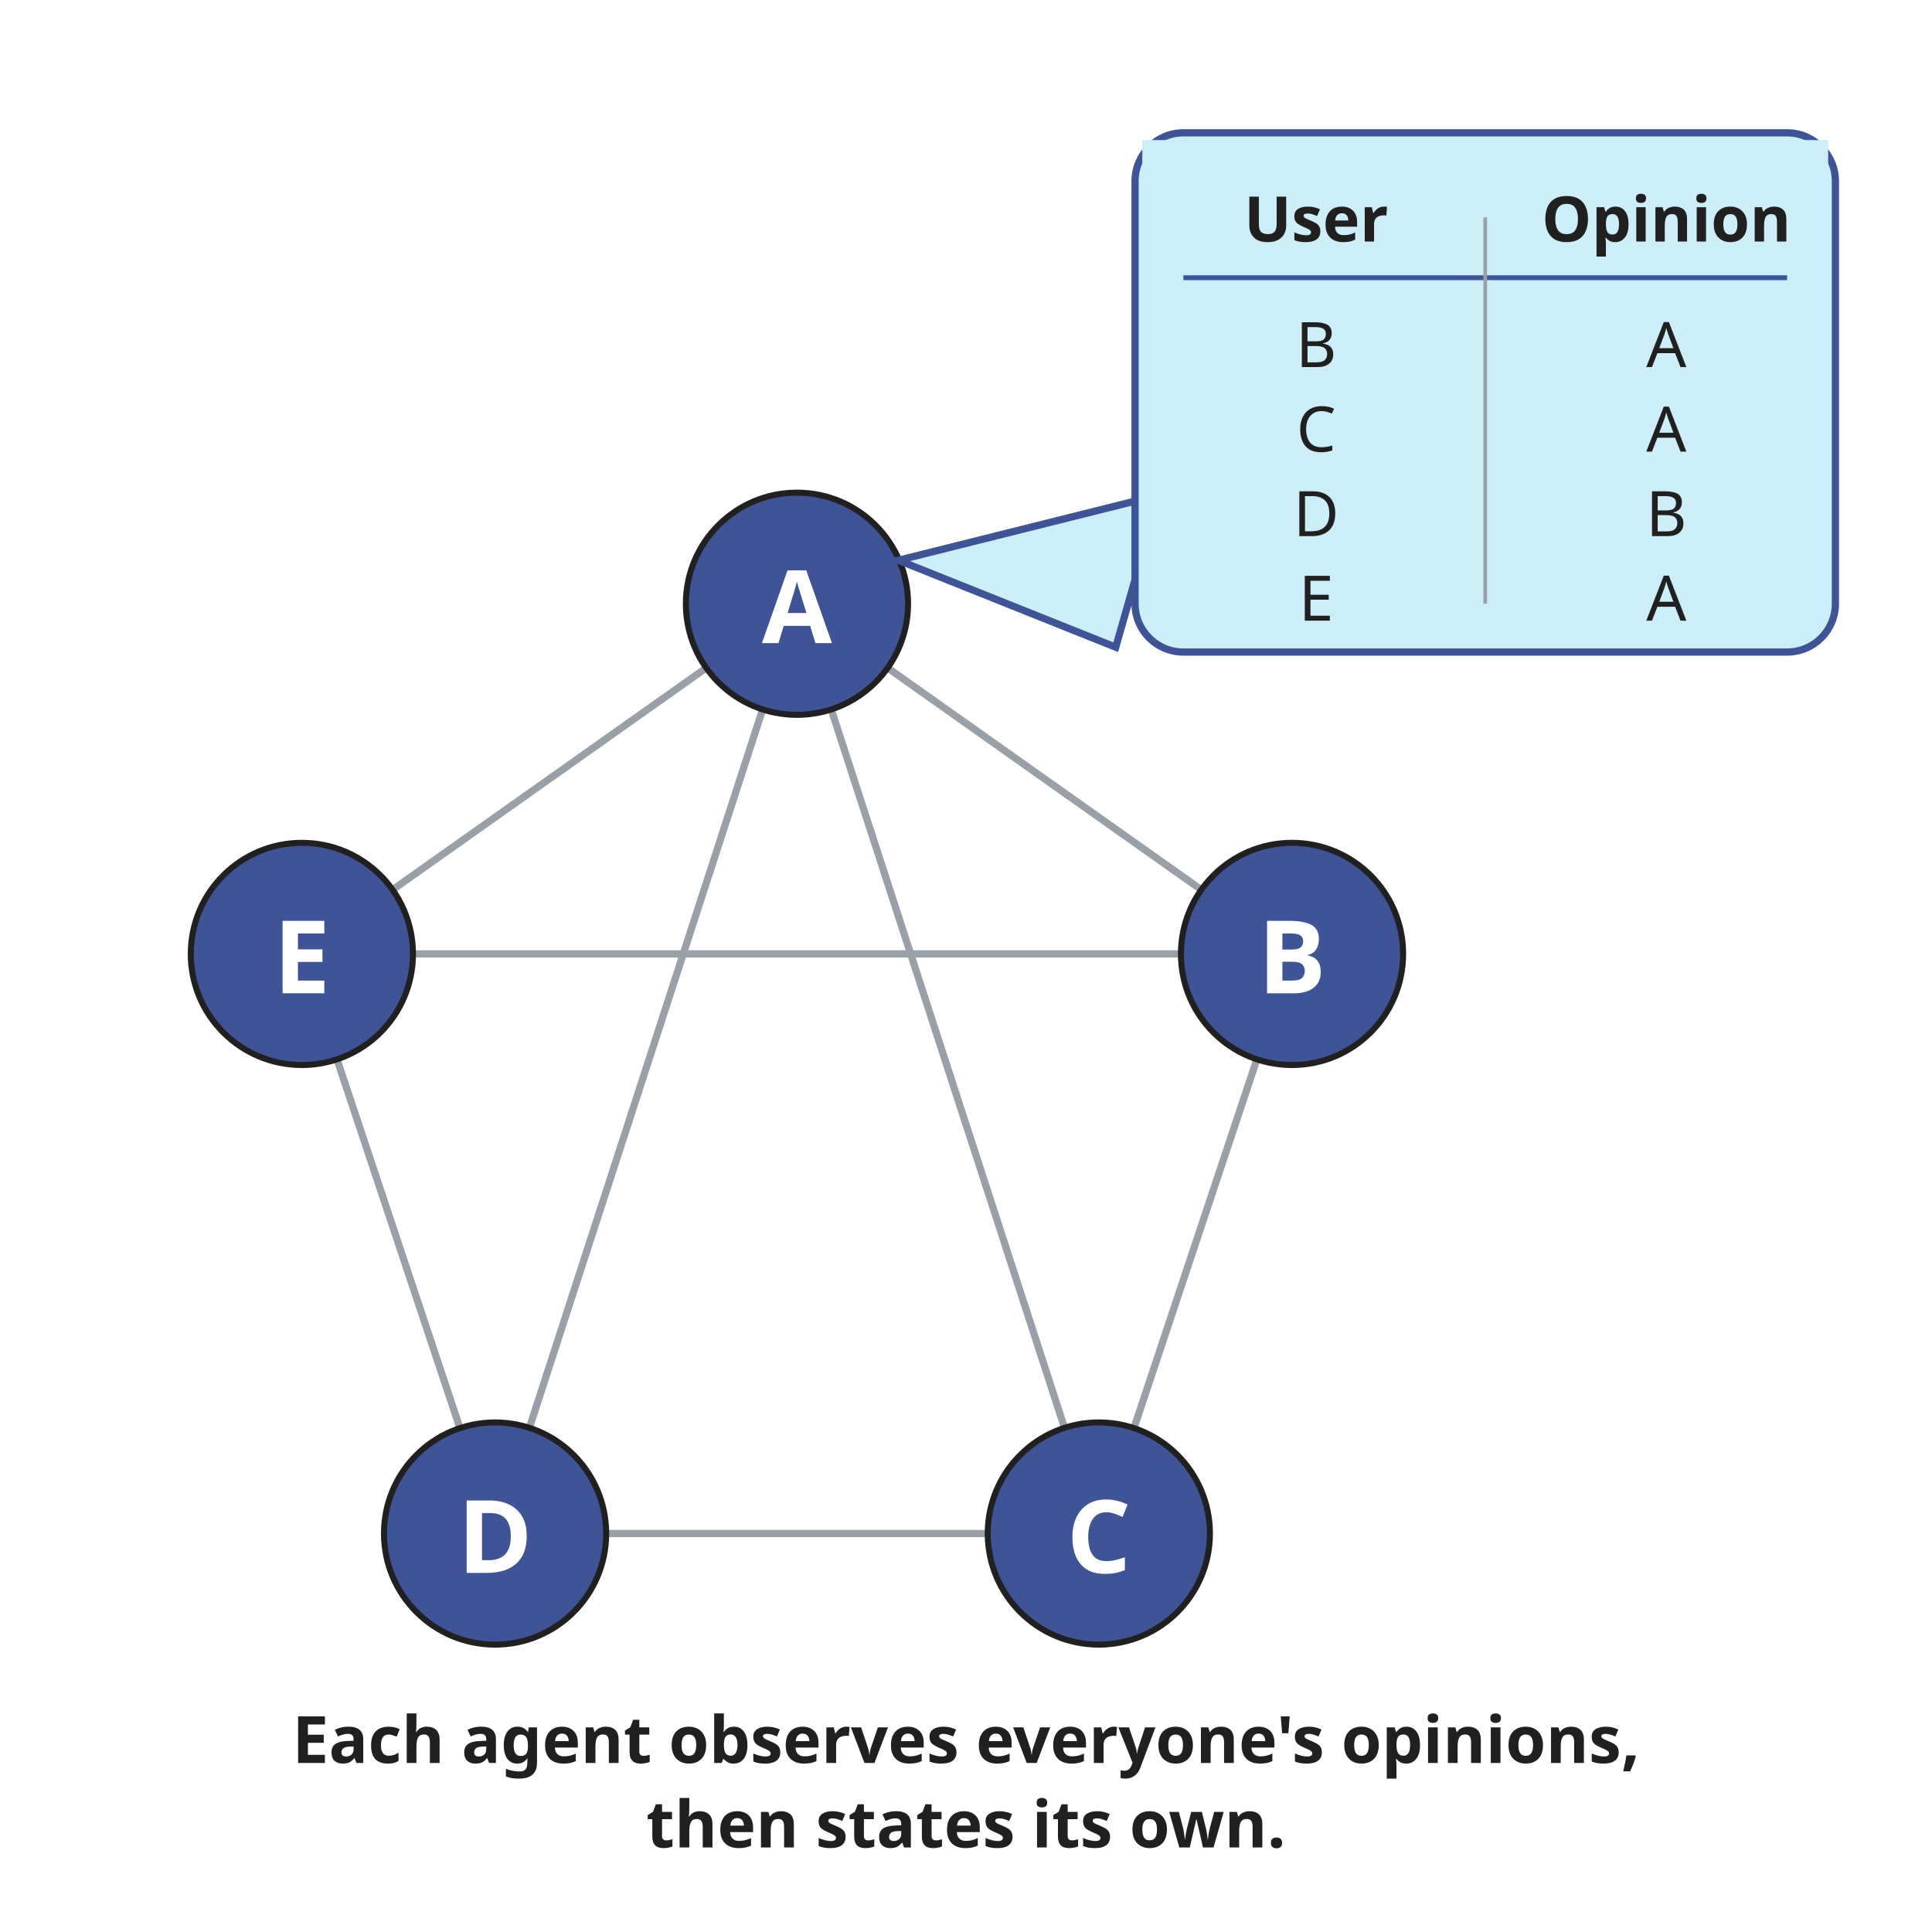
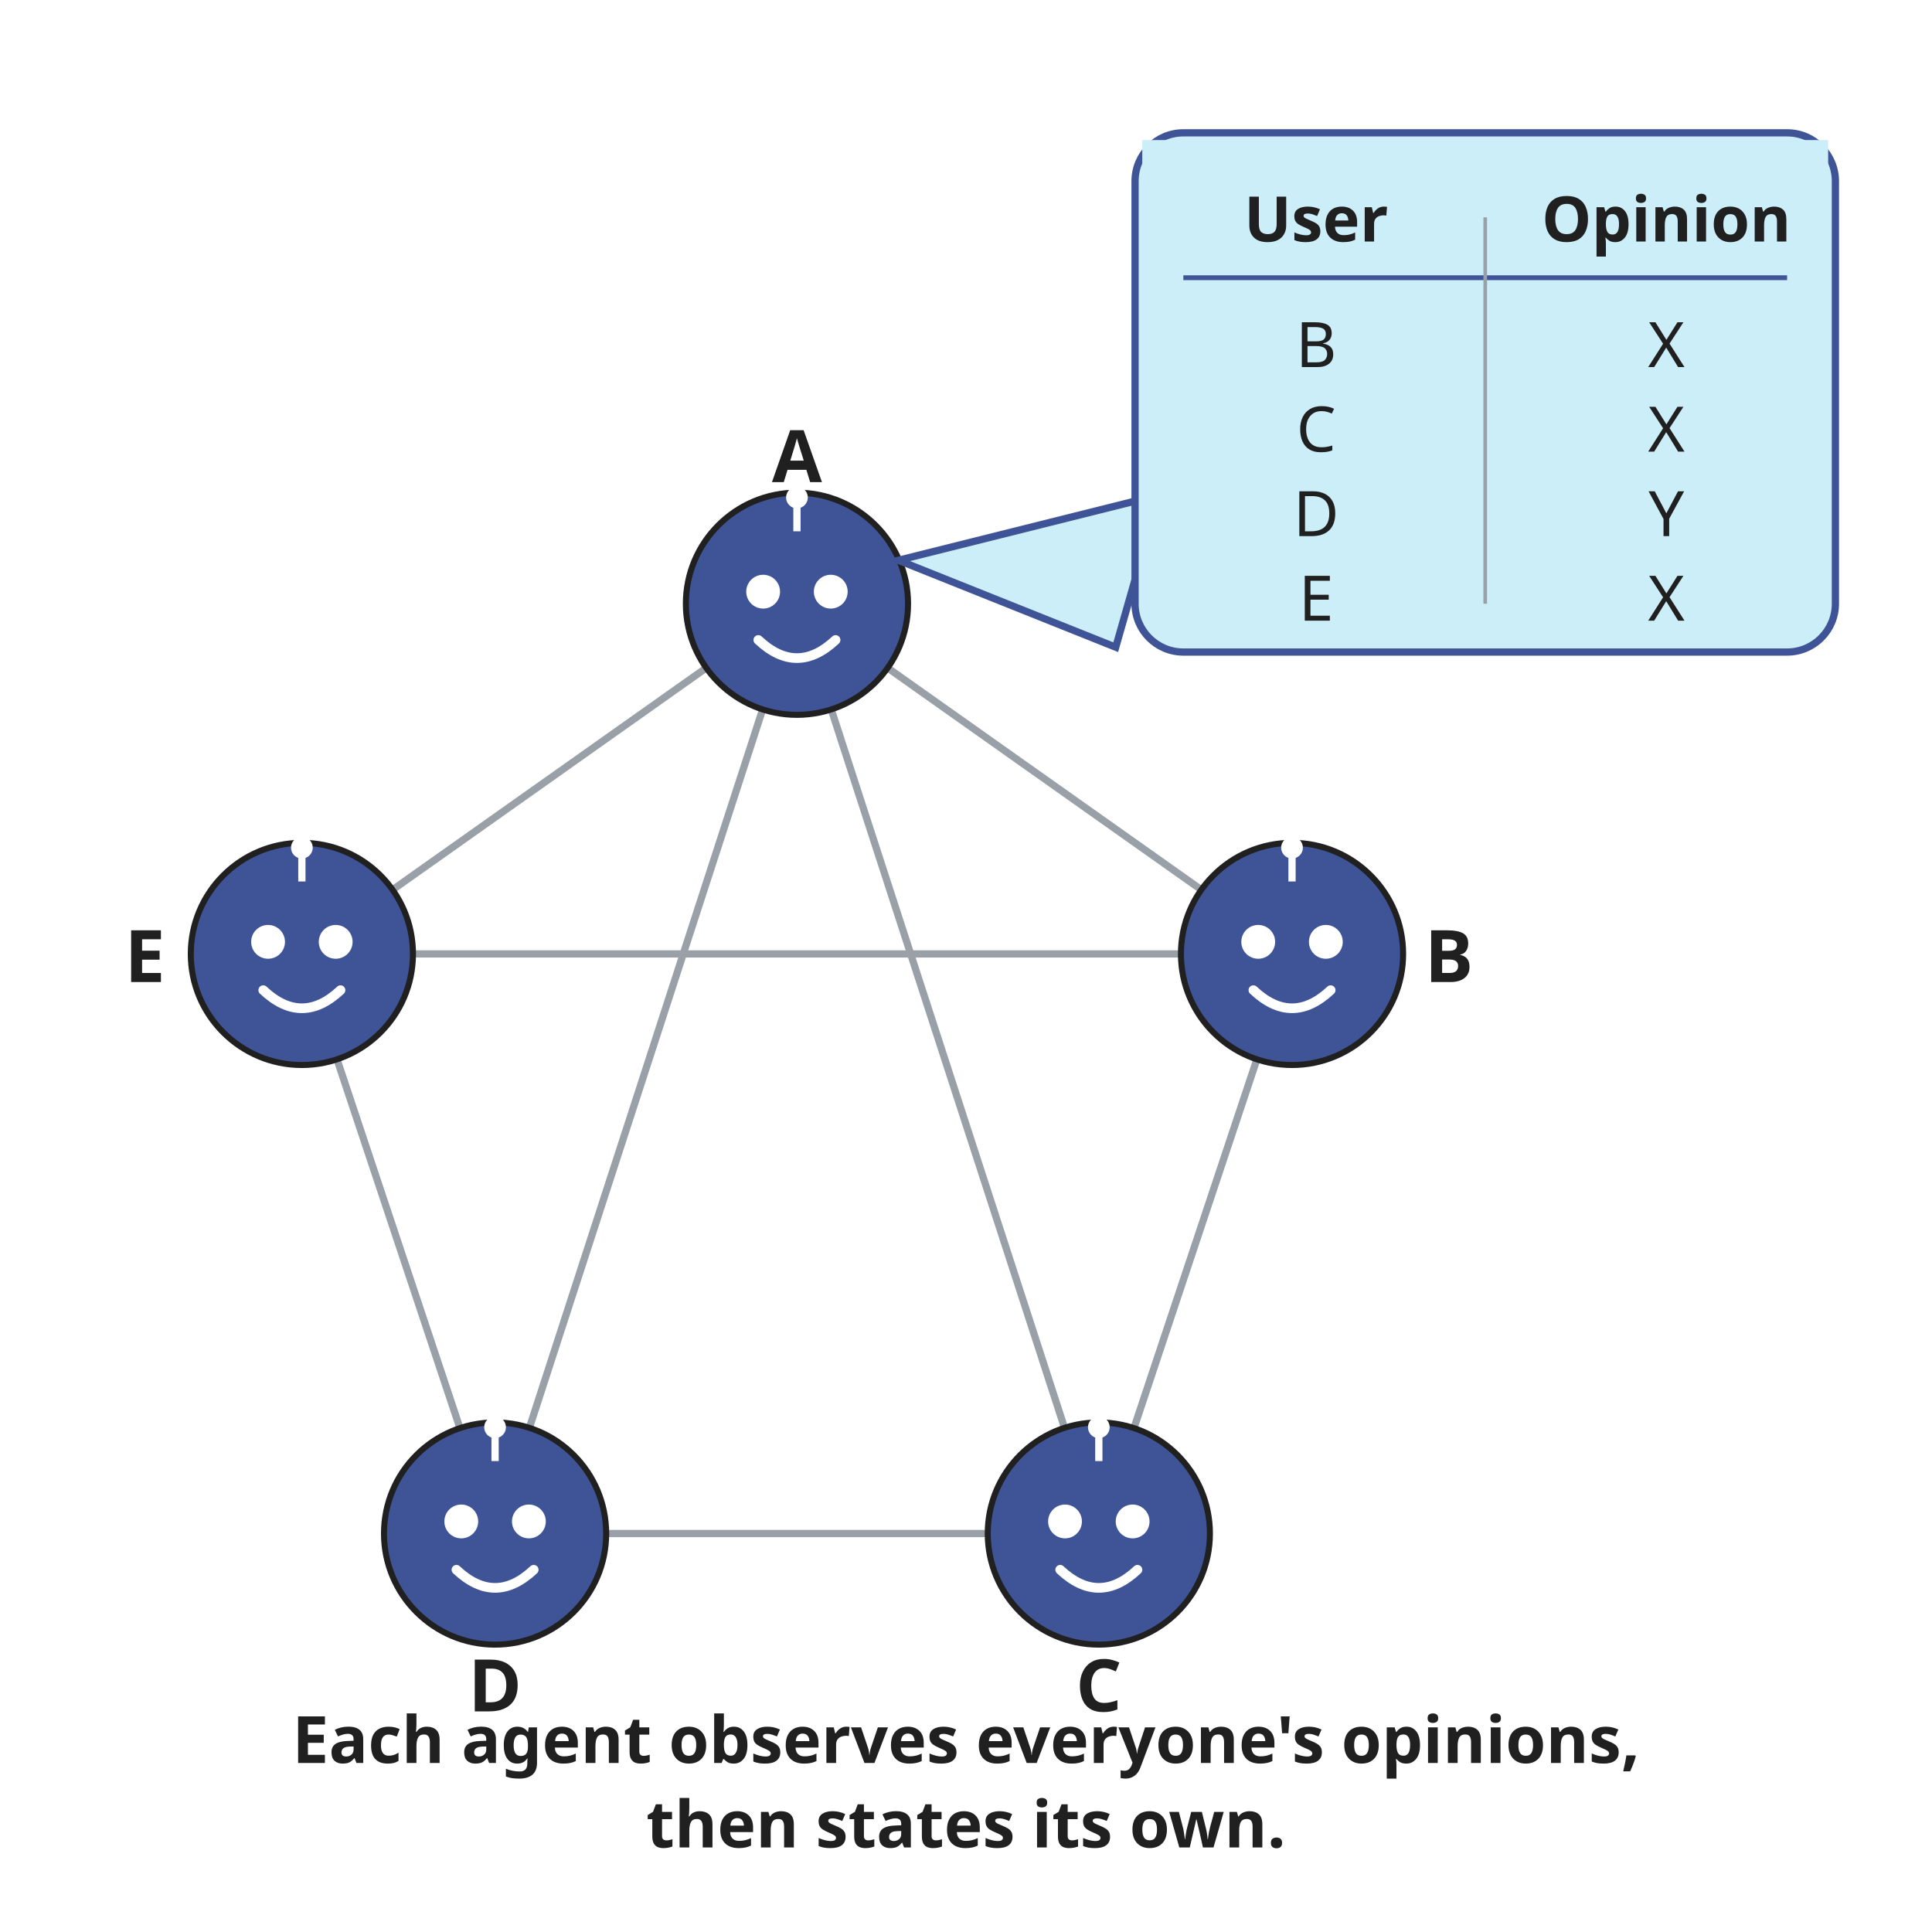
<svg xmlns="http://www.w3.org/2000/svg" viewBox="0 0 800 800" font-family="sans-serif">
  <rect x="0" y="0" width="800" height="800" fill="#FFFFFF" />
+   <defs>
+     <g id="botface">
+       <line x1="0" y1="-30" x2="0" y2="-40" stroke="#FFFFFF" stroke-width="3" />
+       <circle cx="0" cy="-44" r="4.5" fill="#FFFFFF" />
+       <circle cx="-14" cy="-5" r="7" fill="#FFFFFF" />
+       <circle cx="14" cy="-5" r="7" fill="#FFFFFF" />
+       <path d="M -16 15 Q 0 30 16 15" stroke="#FFFFFF" stroke-width="4" fill="none" stroke-linecap="round" />
+     </g>
+   </defs>
  <g stroke="#9AA0A7" stroke-width="3">
    <line x1="330" y1="250" x2="535" y2="395" />
    <line x1="330" y1="250" x2="455" y2="635" />
    <line x1="330" y1="250" x2="205" y2="635" />
    <line x1="330" y1="250" x2="125" y2="395" />
    <line x1="535" y1="395" x2="455" y2="635" />
    <line x1="535" y1="395" x2="125" y2="395" />
    <line x1="455" y1="635" x2="205" y2="635" />
    <line x1="205" y1="635" x2="125" y2="395" />
  </g>
  <g stroke="#212020" stroke-width="2.5">
    <circle cx="330" cy="250" r="46" fill="#3E5496" />
    <circle cx="535" cy="395" r="46" fill="#3E5496" />
    <circle cx="455" cy="635" r="46" fill="#3E5496" />
    <circle cx="205" cy="635" r="46" fill="#3E5496" />
    <circle cx="125" cy="395" r="46" fill="#3E5496" />
  </g>
-   <g fill="#FFFFFF" font-size="42" font-weight="bold" text-anchor="middle" dominant-baseline="central">
-     <text x="330" y="250">A</text>
-     <text x="535" y="395">B</text>
-     <text x="455" y="635">C</text>
-     <text x="205" y="635">D</text>
-     <text x="125" y="395">E</text>
+   <use href="#botface" transform="translate(330,250)" />
+   <use href="#botface" transform="translate(535,395)" />
+   <use href="#botface" transform="translate(455,635)" />
+   <use href="#botface" transform="translate(205,635)" />
+   <use href="#botface" transform="translate(125,395)" />
+   <g fill="#212020" font-size="30" font-weight="bold" text-anchor="middle" dominant-baseline="central">
+     <text x="330" y="188">A</text>
+     <text x="600" y="395">B</text>
+     <text x="455" y="697">C</text>
+     <text x="205" y="697">D</text>
+     <text x="60" y="395">E</text>
  </g>
  <polygon points="480,205 372,232 462,268" fill="#CCEEF9" stroke="#3E5496" stroke-width="3" />
  <rect x="470" y="55" width="290" height="215" rx="20" ry="20" fill="#CCEEF9" stroke="#3E5496" stroke-width="3" />
  <rect x="473" y="58" width="284" height="18" fill="#CCEEF9" />
  <g text-anchor="middle" font-weight="bold" fill="#212020" font-size="26">
    <text x="545" y="100">User</text>
    <text x="690" y="100">Opinion</text>
  </g>
  <line x1="490" y1="115" x2="740" y2="115" stroke="#3E5496" stroke-width="2" />
  <line x1="615" y1="90" x2="615" y2="250" stroke="#9AA0A7" stroke-width="1.5" />
  <g font-size="26" fill="#212020" text-anchor="middle">
    <text x="545" y="152">B</text>
-     <text x="690" y="152">A</text>
+     <text x="690" y="152">X</text>
    <text x="545" y="187">C</text>
-     <text x="690" y="187">A</text>
+     <text x="690" y="187">X</text>
    <text x="545" y="222">D</text>
-     <text x="690" y="222">B</text>
+     <text x="690" y="222">Y</text>
    <text x="545" y="257">E</text>
-     <text x="690" y="257">A</text>
+     <text x="690" y="257">X</text>
  </g>
  <g text-anchor="middle" fill="#212020">
    <text x="400" y="730" font-size="27" font-weight="bold">Each agent observes everyone's opinions,</text>
    <text x="400" y="765" font-size="27" font-weight="bold">then states its own.</text>
  </g>
</svg>
